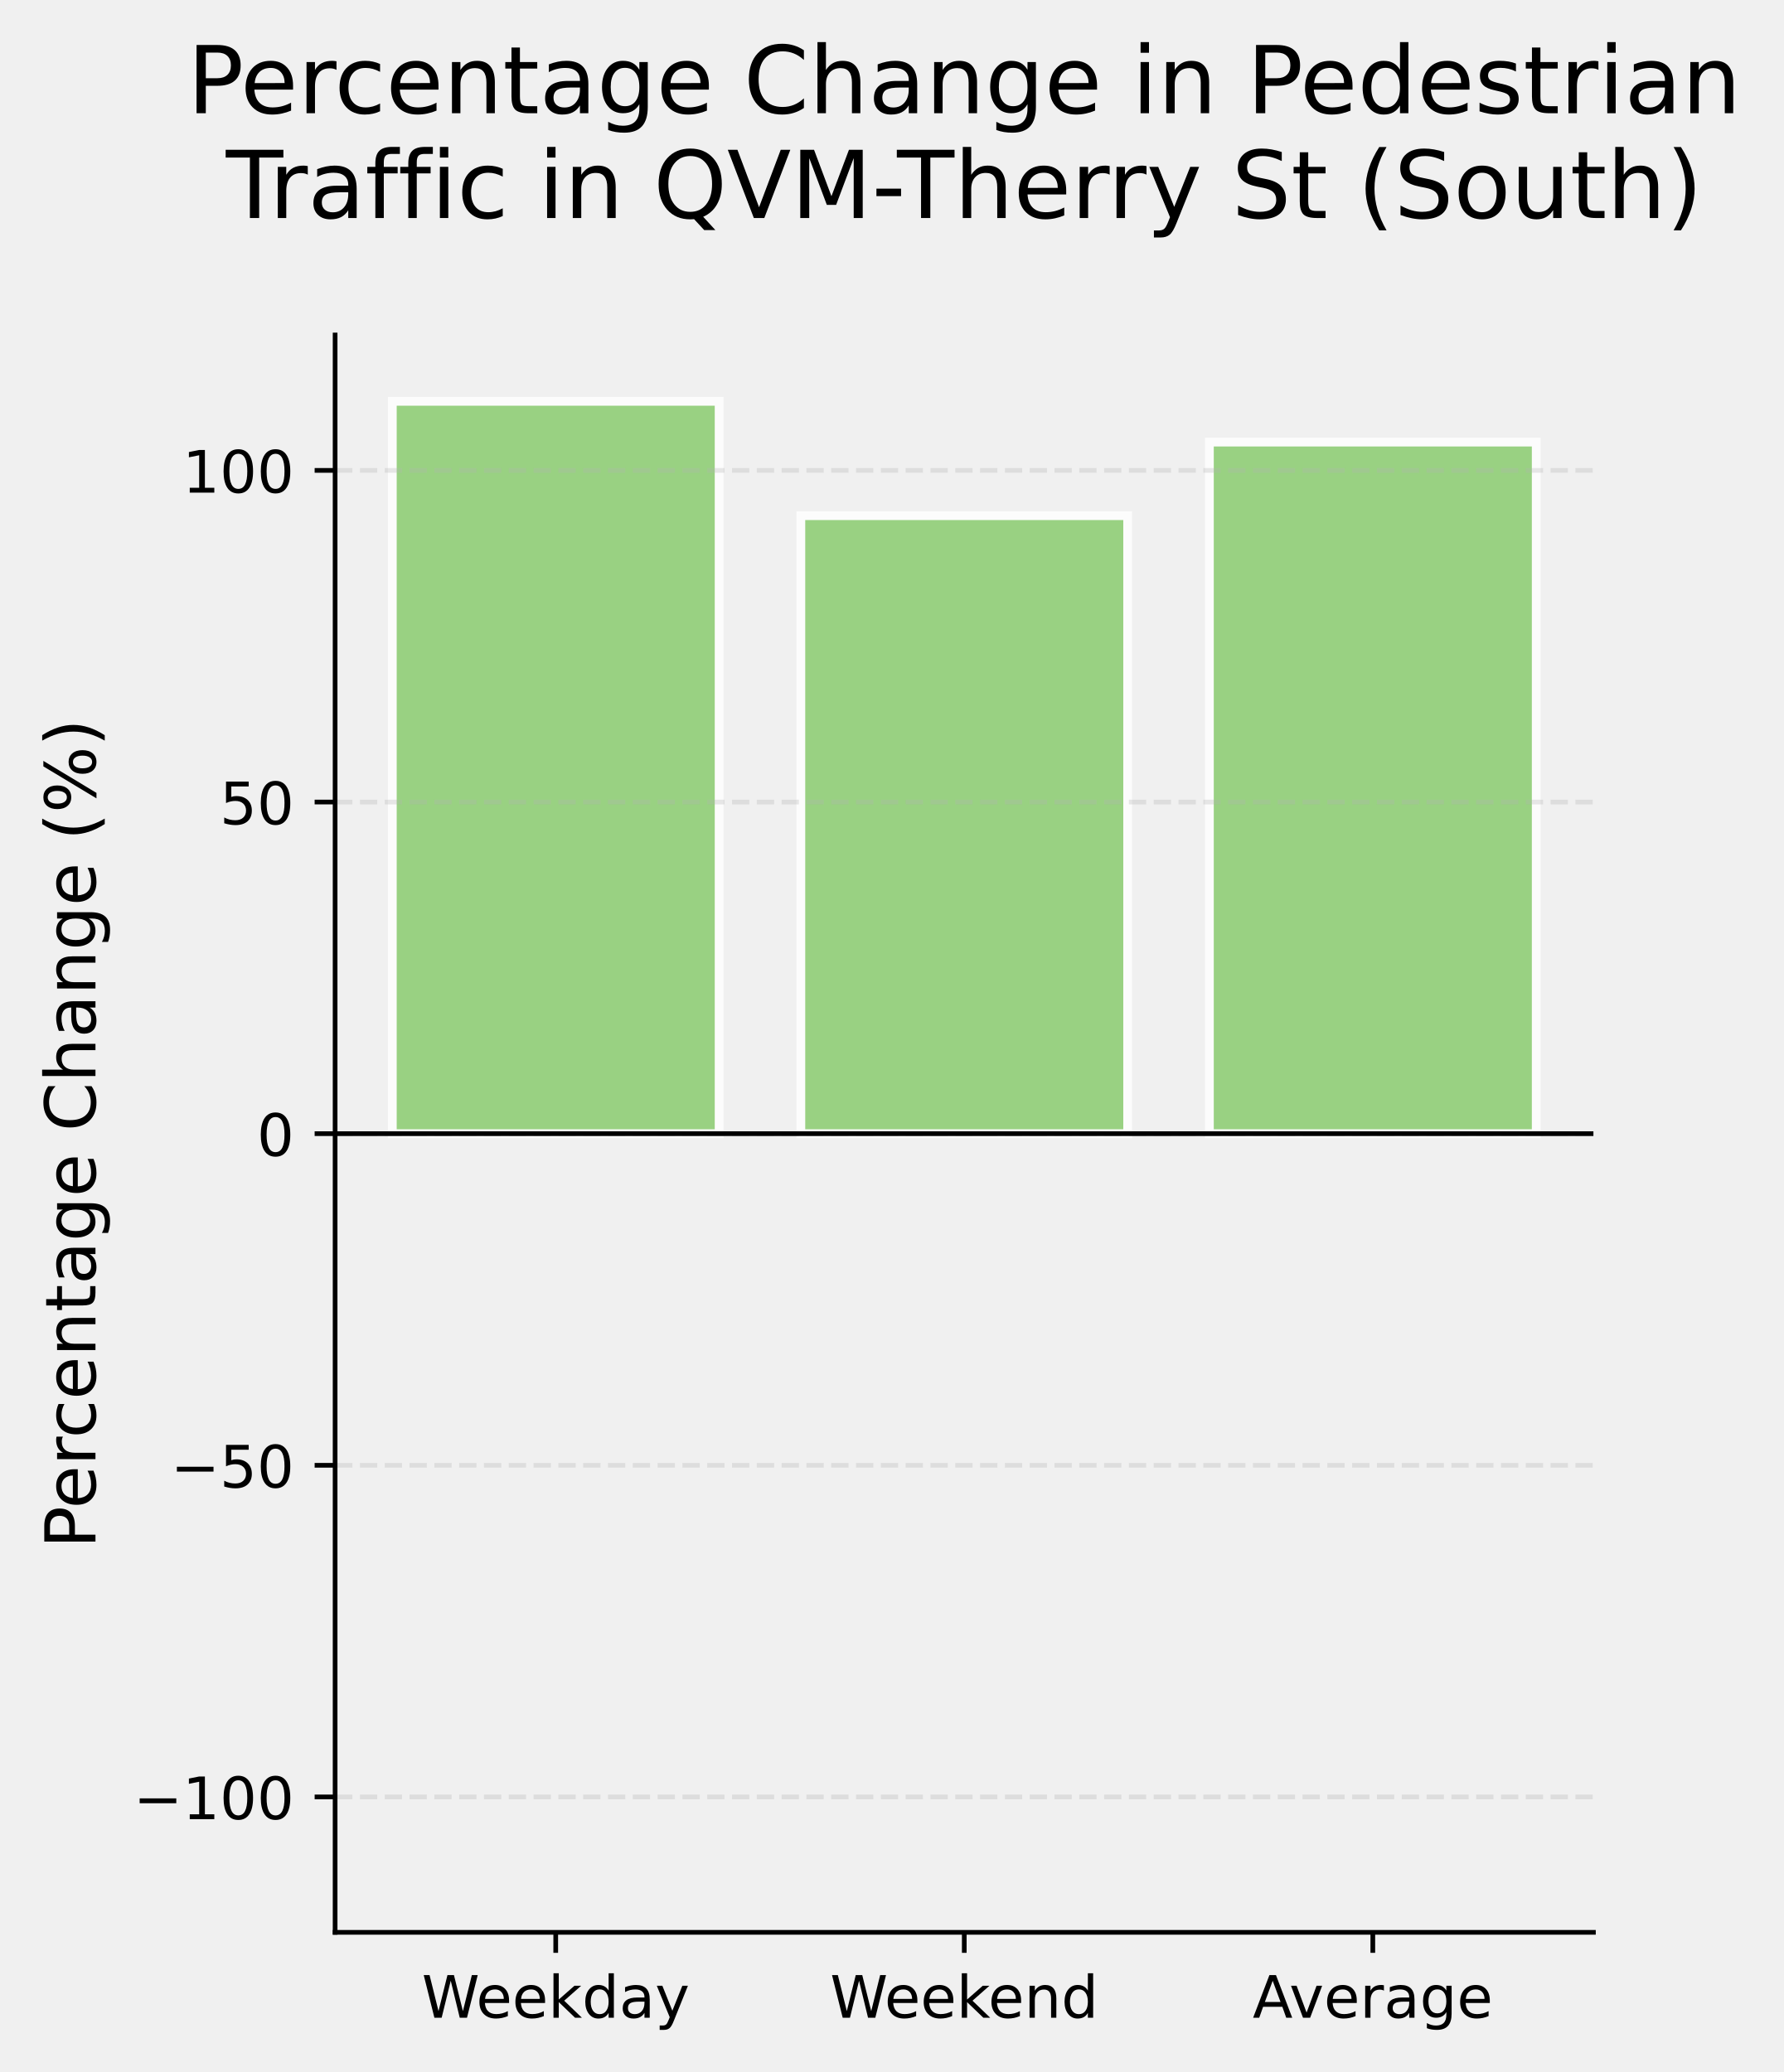
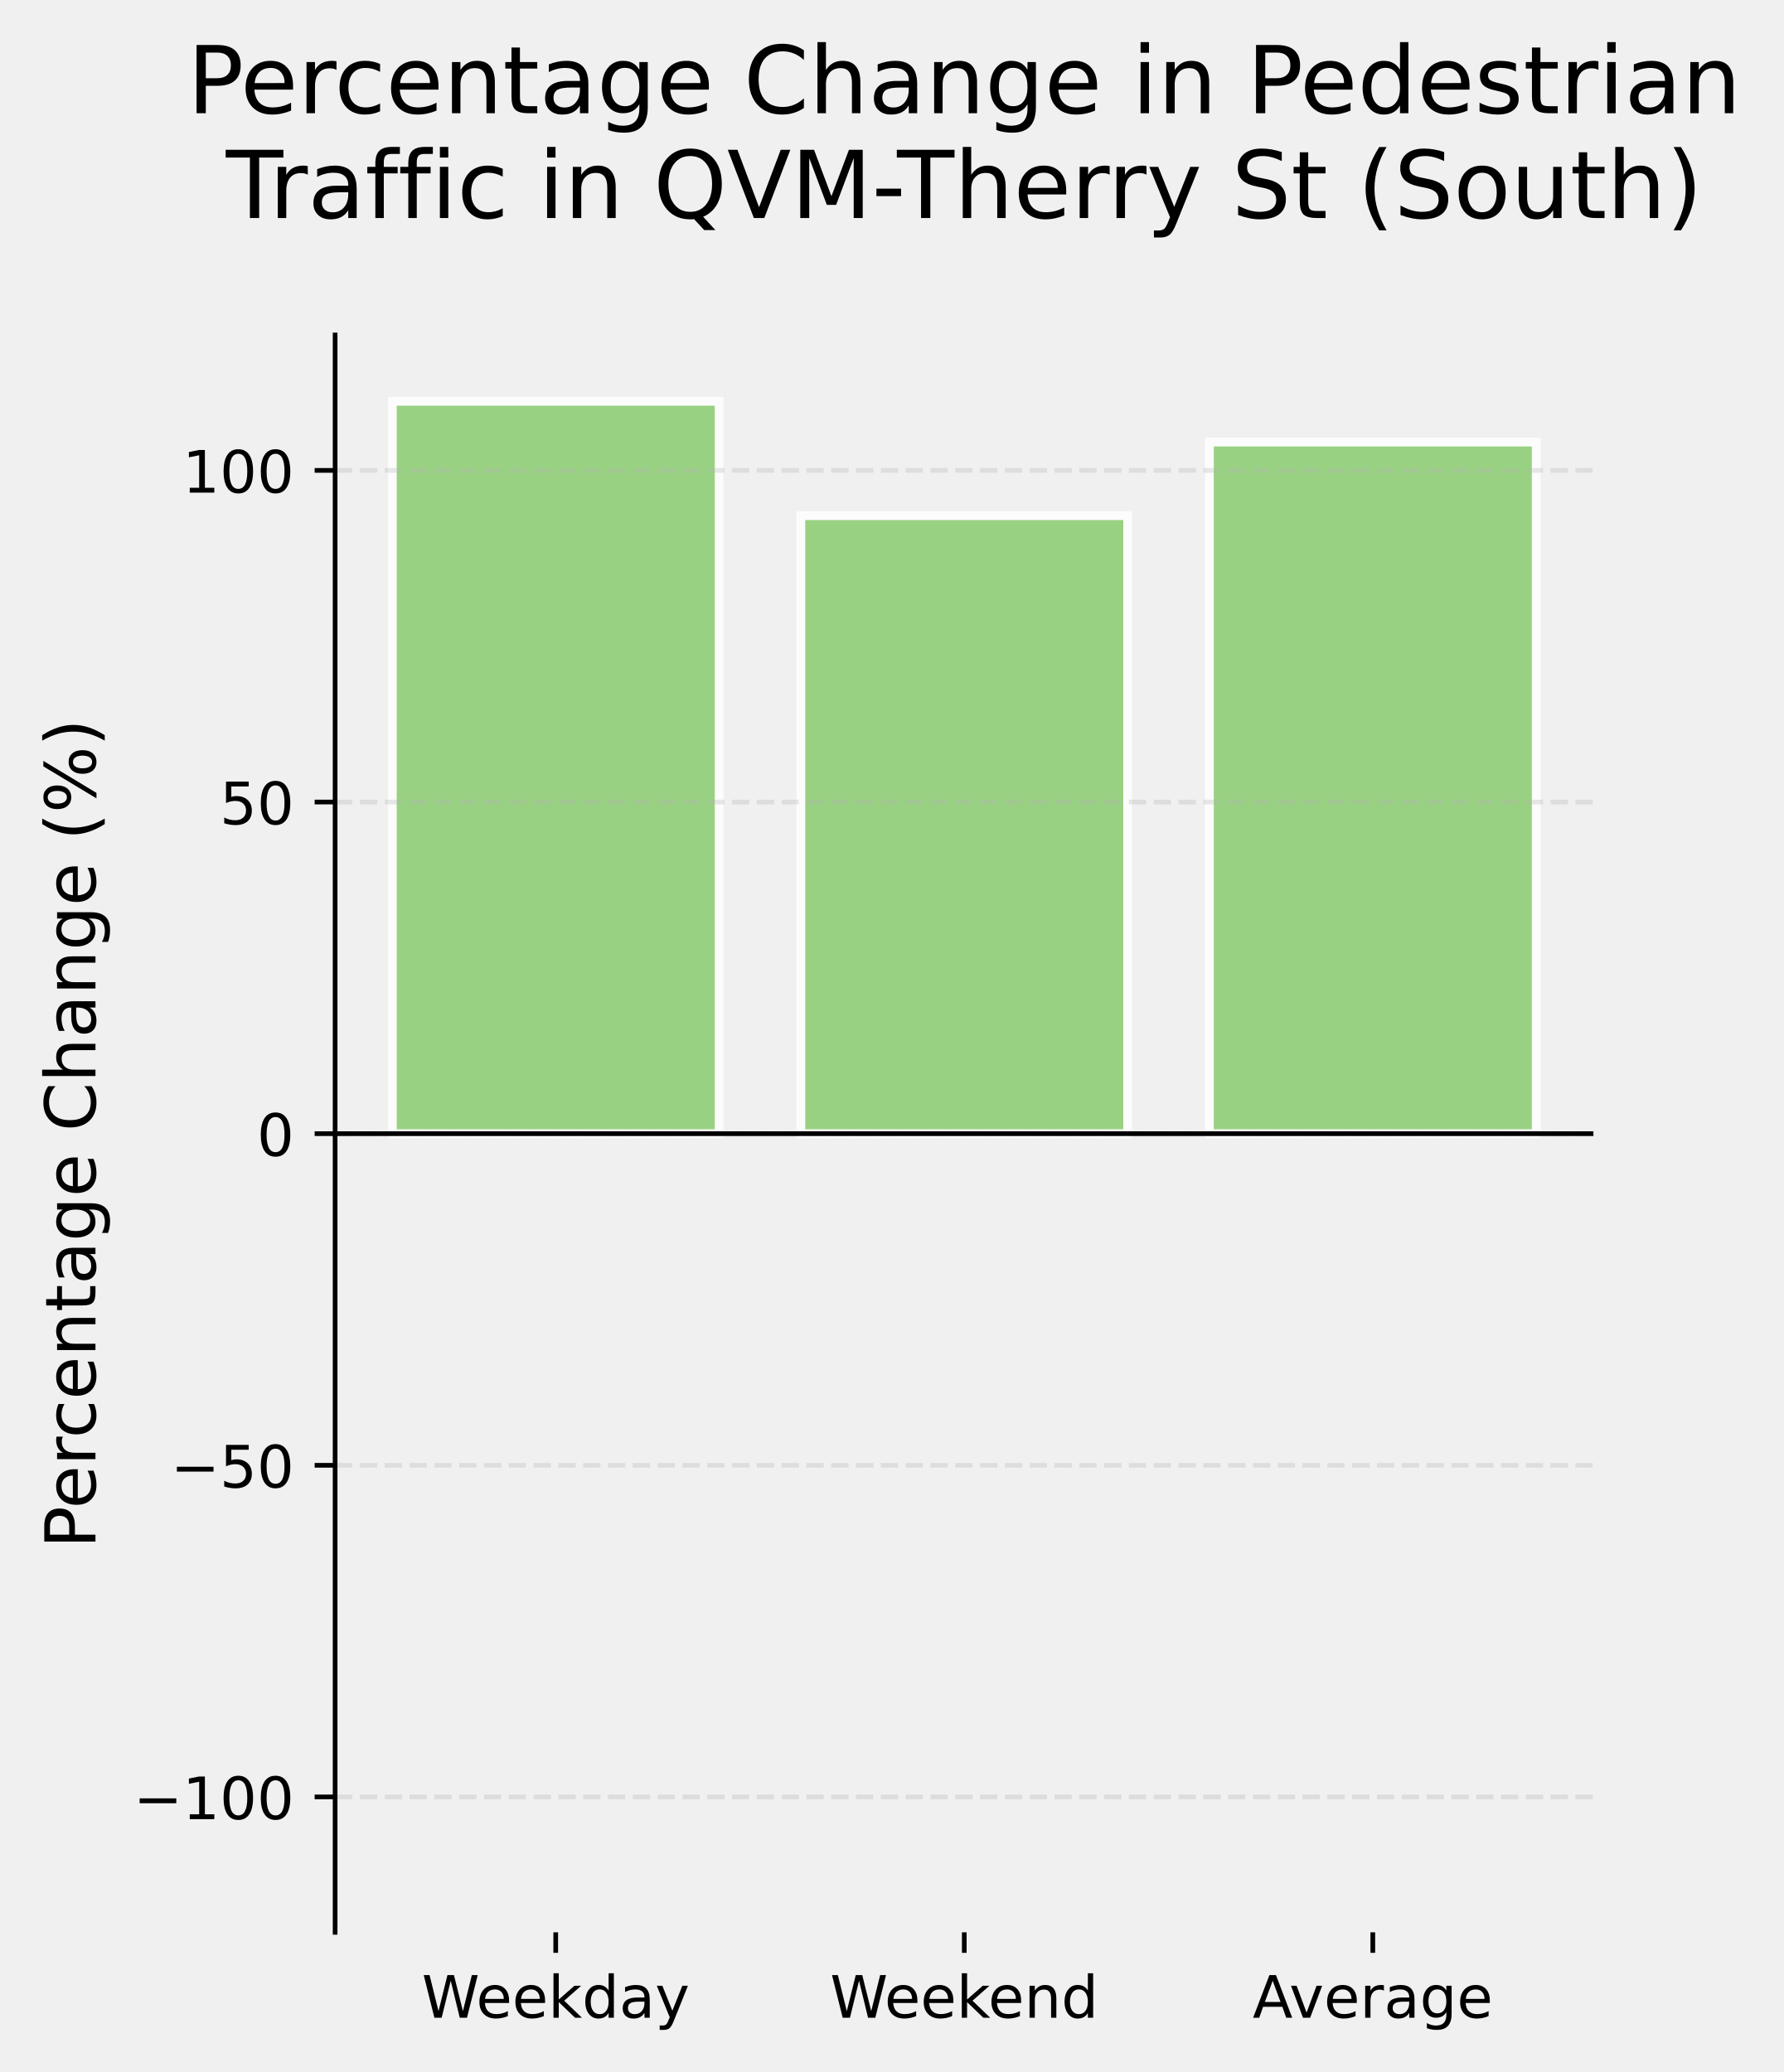
<svg xmlns="http://www.w3.org/2000/svg" xmlns:xlink="http://www.w3.org/1999/xlink" width="304.812pt" height="354.248pt" viewBox="0 0 304.812 354.248" version="1.1">
  <defs>
    <style type="text/css">*{stroke-linejoin: round; stroke-linecap: butt}</style>
  </defs>
  <g id="figure_1">
    <g id="patch_1">
      <path d="M 0 354.248  L 304.812 354.248  L 304.812 0  L 0 0  L 0 354.248  z " style="fill: none" />
    </g>
    <g id="axes_1">
      <g id="patch_2">
        <path d="M 57.281 330.37  L 272.361 330.37  L 272.361 57.274  L 57.281 57.274  L 57.281 330.37  z " style="fill: none" />
      </g>
      <g id="patch_3">
-         <path d="M 67.057 193.822  L 122.922 193.822  L 122.922 68.614  L 67.057 68.614  z " clip-path="url(#p3a6c699ab0)" style="fill: #83c966; opacity: 0.8; stroke: #ffffff; stroke-width: 1.5; stroke-linejoin: miter" />
+         <path d="M 67.057 193.822  L 122.922 193.822  L 122.922 68.614  L 67.057 68.614  z " clip-path="url(#paf3db52d38)" style="fill: #83c966; opacity: 0.8; stroke: #ffffff; stroke-width: 1.5; stroke-linejoin: miter" />
      </g>
      <g id="patch_4">
-         <path d="M 136.888 193.822  L 192.753 193.822  L 192.753 88.164  L 136.888 88.164  z " clip-path="url(#p3a6c699ab0)" style="fill: #83c966; opacity: 0.8; stroke: #ffffff; stroke-width: 1.5; stroke-linejoin: miter" />
+         <path d="M 136.888 193.822  L 192.753 193.822  L 192.753 88.164  L 136.888 88.164  z " clip-path="url(#paf3db52d38)" style="fill: #83c966; opacity: 0.8; stroke: #ffffff; stroke-width: 1.5; stroke-linejoin: miter" />
      </g>
      <g id="patch_5">
-         <path d="M 206.72 193.822  L 262.585 193.822  L 262.585 75.583  L 206.72 75.583  z " clip-path="url(#p3a6c699ab0)" style="fill: #83c966; opacity: 0.8; stroke: #ffffff; stroke-width: 1.5; stroke-linejoin: miter" />
+         <path d="M 206.72 193.822  L 262.585 193.822  L 262.585 75.583  L 206.72 75.583  z " clip-path="url(#paf3db52d38)" style="fill: #83c966; opacity: 0.8; stroke: #ffffff; stroke-width: 1.5; stroke-linejoin: miter" />
      </g>
      <g id="matplotlib.axis_1">
        <g id="xtick_1">
          <g id="line2d_1">
            <defs>
-               <path id="meb1bc1e260" d="M 0 0  L 0 3.5  " style="stroke: #000000; stroke-width: 0.8" />
+               <path id="m184a18cb17" d="M 0 0  L 0 3.5  " style="stroke: #000000; stroke-width: 0.8" />
            </defs>
            <g>
-               <use xlink:href="#meb1bc1e260" x="94.99" y="330.37" style="stroke: #000000; stroke-width: 0.8" />
+               <use xlink:href="#m184a18cb17" x="94.99" y="330.37" style="stroke: #000000; stroke-width: 0.8" />
            </g>
          </g>
          <g id="text_1">
            <g transform="translate(72.09368 344.9684) scale(0.1 -0.1)">
              <defs>
                <path id="DejaVuSans-57" d="M 213 4666  L 850 4666  L 1831 722  L 2809 4666  L 3519 4666  L 4500 722  L 5478 4666  L 6119 4666  L 4947 0  L 4153 0  L 3169 4050  L 2175 0  L 1381 0  L 213 4666  z " transform="scale(0.015625)" />
                <path id="DejaVuSans-65" d="M 3597 1894  L 3597 1613  L 953 1613  Q 991 1019 1311 708  Q 1631 397 2203 397  Q 2534 397 2845 478  Q 3156 559 3463 722  L 3463 178  Q 3153 47 2828 -22  Q 2503 -91 2169 -91  Q 1331 -91 842 396  Q 353 884 353 1716  Q 353 2575 817 3079  Q 1281 3584 2069 3584  Q 2775 3584 3186 3129  Q 3597 2675 3597 1894  z M 3022 2063  Q 3016 2534 2758 2815  Q 2500 3097 2075 3097  Q 1594 3097 1305 2825  Q 1016 2553 972 2059  L 3022 2063  z " transform="scale(0.015625)" />
                <path id="DejaVuSans-6b" d="M 581 4863  L 1159 4863  L 1159 1991  L 2875 3500  L 3609 3500  L 1753 1863  L 3688 0  L 2938 0  L 1159 1709  L 1159 0  L 581 0  L 581 4863  z " transform="scale(0.015625)" />
                <path id="DejaVuSans-64" d="M 2906 2969  L 2906 4863  L 3481 4863  L 3481 0  L 2906 0  L 2906 525  Q 2725 213 2448 61  Q 2172 -91 1784 -91  Q 1150 -91 751 415  Q 353 922 353 1747  Q 353 2572 751 3078  Q 1150 3584 1784 3584  Q 2172 3584 2448 3432  Q 2725 3281 2906 2969  z M 947 1747  Q 947 1113 1208 752  Q 1469 391 1925 391  Q 2381 391 2643 752  Q 2906 1113 2906 1747  Q 2906 2381 2643 2742  Q 2381 3103 1925 3103  Q 1469 3103 1208 2742  Q 947 2381 947 1747  z " transform="scale(0.015625)" />
                <path id="DejaVuSans-61" d="M 2194 1759  Q 1497 1759 1228 1600  Q 959 1441 959 1056  Q 959 750 1161 570  Q 1363 391 1709 391  Q 2188 391 2477 730  Q 2766 1069 2766 1631  L 2766 1759  L 2194 1759  z M 3341 1997  L 3341 0  L 2766 0  L 2766 531  Q 2569 213 2275 61  Q 1981 -91 1556 -91  Q 1019 -91 701 211  Q 384 513 384 1019  Q 384 1609 779 1909  Q 1175 2209 1959 2209  L 2766 2209  L 2766 2266  Q 2766 2663 2505 2880  Q 2244 3097 1772 3097  Q 1472 3097 1187 3025  Q 903 2953 641 2809  L 641 3341  Q 956 3463 1253 3523  Q 1550 3584 1831 3584  Q 2591 3584 2966 3190  Q 3341 2797 3341 1997  z " transform="scale(0.015625)" />
                <path id="DejaVuSans-79" d="M 2059 -325  Q 1816 -950 1584 -1140  Q 1353 -1331 966 -1331  L 506 -1331  L 506 -850  L 844 -850  Q 1081 -850 1212 -737  Q 1344 -625 1503 -206  L 1606 56  L 191 3500  L 800 3500  L 1894 763  L 2988 3500  L 3597 3500  L 2059 -325  z " transform="scale(0.015625)" />
              </defs>
              <use xlink:href="#DejaVuSans-57" />
              <use xlink:href="#DejaVuSans-65" transform="translate(93.00195 0)" />
              <use xlink:href="#DejaVuSans-65" transform="translate(154.5254 0)" />
              <use xlink:href="#DejaVuSans-6b" transform="translate(216.0488 0)" />
              <use xlink:href="#DejaVuSans-64" transform="translate(273.959 0)" />
              <use xlink:href="#DejaVuSans-61" transform="translate(337.4355 0)" />
              <use xlink:href="#DejaVuSans-79" transform="translate(398.7148 0)" />
            </g>
          </g>
        </g>
        <g id="xtick_2">
          <g id="line2d_2">
            <g>
-               <use xlink:href="#meb1bc1e260" x="164.821" y="330.37" style="stroke: #000000; stroke-width: 0.8" />
+               <use xlink:href="#m184a18cb17" x="164.821" y="330.37" style="stroke: #000000; stroke-width: 0.8" />
            </g>
          </g>
          <g id="text_2">
            <g transform="translate(141.8842 344.9684) scale(0.1 -0.1)">
              <defs>
                <path id="DejaVuSans-6e" d="M 3513 2113  L 3513 0  L 2938 0  L 2938 2094  Q 2938 2591 2744 2837  Q 2550 3084 2163 3084  Q 1697 3084 1428 2787  Q 1159 2491 1159 1978  L 1159 0  L 581 0  L 581 3500  L 1159 3500  L 1159 2956  Q 1366 3272 1645 3428  Q 1925 3584 2291 3584  Q 2894 3584 3203 3211  Q 3513 2838 3513 2113  z " transform="scale(0.015625)" />
              </defs>
              <use xlink:href="#DejaVuSans-57" />
              <use xlink:href="#DejaVuSans-65" transform="translate(93.00195 0)" />
              <use xlink:href="#DejaVuSans-65" transform="translate(154.5254 0)" />
              <use xlink:href="#DejaVuSans-6b" transform="translate(216.0488 0)" />
              <use xlink:href="#DejaVuSans-65" transform="translate(270.334 0)" />
              <use xlink:href="#DejaVuSans-6e" transform="translate(331.8574 0)" />
              <use xlink:href="#DejaVuSans-64" transform="translate(395.2363 0)" />
            </g>
          </g>
        </g>
        <g id="xtick_3">
          <g id="line2d_3">
            <g>
-               <use xlink:href="#meb1bc1e260" x="234.652" y="330.37" style="stroke: #000000; stroke-width: 0.8" />
+               <use xlink:href="#m184a18cb17" x="234.652" y="330.37" style="stroke: #000000; stroke-width: 0.8" />
            </g>
          </g>
          <g id="text_3">
            <g transform="translate(214.1193 344.9684) scale(0.1 -0.1)">
              <defs>
                <path id="DejaVuSans-41" d="M 2188 4044  L 1331 1722  L 3047 1722  L 2188 4044  z M 1831 4666  L 2547 4666  L 4325 0  L 3669 0  L 3244 1197  L 1141 1197  L 716 0  L 50 0  L 1831 4666  z " transform="scale(0.015625)" />
                <path id="DejaVuSans-76" d="M 191 3500  L 800 3500  L 1894 563  L 2988 3500  L 3597 3500  L 2284 0  L 1503 0  L 191 3500  z " transform="scale(0.015625)" />
                <path id="DejaVuSans-72" d="M 2631 2963  Q 2534 3019 2420 3045  Q 2306 3072 2169 3072  Q 1681 3072 1420 2755  Q 1159 2438 1159 1844  L 1159 0  L 581 0  L 581 3500  L 1159 3500  L 1159 2956  Q 1341 3275 1631 3429  Q 1922 3584 2338 3584  Q 2397 3584 2469 3576  Q 2541 3569 2628 3553  L 2631 2963  z " transform="scale(0.015625)" />
                <path id="DejaVuSans-67" d="M 2906 1791  Q 2906 2416 2648 2759  Q 2391 3103 1925 3103  Q 1463 3103 1205 2759  Q 947 2416 947 1791  Q 947 1169 1205 825  Q 1463 481 1925 481  Q 2391 481 2648 825  Q 2906 1169 2906 1791  z M 3481 434  Q 3481 -459 3084 -895  Q 2688 -1331 1869 -1331  Q 1566 -1331 1297 -1286  Q 1028 -1241 775 -1147  L 775 -588  Q 1028 -725 1275 -790  Q 1522 -856 1778 -856  Q 2344 -856 2625 -561  Q 2906 -266 2906 331  L 2906 616  Q 2728 306 2450 153  Q 2172 0 1784 0  Q 1141 0 747 490  Q 353 981 353 1791  Q 353 2603 747 3093  Q 1141 3584 1784 3584  Q 2172 3584 2450 3431  Q 2728 3278 2906 2969  L 2906 3500  L 3481 3500  L 3481 434  z " transform="scale(0.015625)" />
              </defs>
              <use xlink:href="#DejaVuSans-41" />
              <use xlink:href="#DejaVuSans-76" transform="translate(62.5332 0)" />
              <use xlink:href="#DejaVuSans-65" transform="translate(121.7129 0)" />
              <use xlink:href="#DejaVuSans-72" transform="translate(183.2363 0)" />
              <use xlink:href="#DejaVuSans-61" transform="translate(224.3496 0)" />
              <use xlink:href="#DejaVuSans-67" transform="translate(285.6289 0)" />
              <use xlink:href="#DejaVuSans-65" transform="translate(349.1055 0)" />
            </g>
          </g>
        </g>
      </g>
      <g id="matplotlib.axis_2">
        <g id="ytick_1">
          <g id="line2d_4">
-             <path d="M 57.281 307.218  L 272.361 307.218  " clip-path="url(#p3a6c699ab0)" style="fill: none; stroke-dasharray: 2.96,1.28; stroke-dashoffset: 0; stroke: #b0b0b0; stroke-opacity: 0.3; stroke-width: 0.8" />
+             <path d="M 57.281 307.218  L 272.361 307.218  " clip-path="url(#paf3db52d38)" style="fill: none; stroke-dasharray: 2.96,1.28; stroke-dashoffset: 0; stroke: #b0b0b0; stroke-opacity: 0.3; stroke-width: 0.8" />
          </g>
          <g id="line2d_5">
            <defs>
-               <path id="m609ee824d0" d="M 0 0  L -3.5 0  " style="stroke: #000000; stroke-width: 0.8" />
+               <path id="me6f562d872" d="M 0 0  L -3.5 0  " style="stroke: #000000; stroke-width: 0.8" />
            </defs>
            <g>
-               <use xlink:href="#m609ee824d0" x="57.281" y="307.218" style="stroke: #000000; stroke-width: 0.8" />
+               <use xlink:href="#me6f562d872" x="57.281" y="307.218" style="stroke: #000000; stroke-width: 0.8" />
            </g>
          </g>
          <g id="text_4">
            <g transform="translate(22.81375 311.0167) scale(0.1 -0.1)">
              <defs>
                <path id="DejaVuSans-2212" d="M 678 2272  L 4684 2272  L 4684 1741  L 678 1741  L 678 2272  z " transform="scale(0.015625)" />
                <path id="DejaVuSans-31" d="M 794 531  L 1825 531  L 1825 4091  L 703 3866  L 703 4441  L 1819 4666  L 2450 4666  L 2450 531  L 3481 531  L 3481 0  L 794 0  L 794 531  z " transform="scale(0.015625)" />
                <path id="DejaVuSans-30" d="M 2034 4250  Q 1547 4250 1301 3770  Q 1056 3291 1056 2328  Q 1056 1369 1301 889  Q 1547 409 2034 409  Q 2525 409 2770 889  Q 3016 1369 3016 2328  Q 3016 3291 2770 3770  Q 2525 4250 2034 4250  z M 2034 4750  Q 2819 4750 3233 4129  Q 3647 3509 3647 2328  Q 3647 1150 3233 529  Q 2819 -91 2034 -91  Q 1250 -91 836 529  Q 422 1150 422 2328  Q 422 3509 836 4129  Q 1250 4750 2034 4750  z " transform="scale(0.015625)" />
              </defs>
              <use xlink:href="#DejaVuSans-2212" />
              <use xlink:href="#DejaVuSans-31" transform="translate(83.78906 0)" />
              <use xlink:href="#DejaVuSans-30" transform="translate(147.4121 0)" />
              <use xlink:href="#DejaVuSans-30" transform="translate(211.0352 0)" />
            </g>
          </g>
        </g>
        <g id="ytick_2">
          <g id="line2d_6">
-             <path d="M 57.281 250.52  L 272.361 250.52  " clip-path="url(#p3a6c699ab0)" style="fill: none; stroke-dasharray: 2.96,1.28; stroke-dashoffset: 0; stroke: #b0b0b0; stroke-opacity: 0.3; stroke-width: 0.8" />
+             <path d="M 57.281 250.52  L 272.361 250.52  " clip-path="url(#paf3db52d38)" style="fill: none; stroke-dasharray: 2.96,1.28; stroke-dashoffset: 0; stroke: #b0b0b0; stroke-opacity: 0.3; stroke-width: 0.8" />
          </g>
          <g id="line2d_7">
            <g>
-               <use xlink:href="#m609ee824d0" x="57.281" y="250.52" style="stroke: #000000; stroke-width: 0.8" />
+               <use xlink:href="#me6f562d872" x="57.281" y="250.52" style="stroke: #000000; stroke-width: 0.8" />
            </g>
          </g>
          <g id="text_5">
            <g transform="translate(29.17625 254.319) scale(0.1 -0.1)">
              <defs>
                <path id="DejaVuSans-35" d="M 691 4666  L 3169 4666  L 3169 4134  L 1269 4134  L 1269 2991  Q 1406 3038 1543 3061  Q 1681 3084 1819 3084  Q 2600 3084 3056 2656  Q 3513 2228 3513 1497  Q 3513 744 3044 326  Q 2575 -91 1722 -91  Q 1428 -91 1123 -41  Q 819 9 494 109  L 494 744  Q 775 591 1075 516  Q 1375 441 1709 441  Q 2250 441 2565 725  Q 2881 1009 2881 1497  Q 2881 1984 2565 2268  Q 2250 2553 1709 2553  Q 1456 2553 1204 2497  Q 953 2441 691 2322  L 691 4666  z " transform="scale(0.015625)" />
              </defs>
              <use xlink:href="#DejaVuSans-2212" />
              <use xlink:href="#DejaVuSans-35" transform="translate(83.78906 0)" />
              <use xlink:href="#DejaVuSans-30" transform="translate(147.4121 0)" />
            </g>
          </g>
        </g>
        <g id="ytick_3">
          <g id="line2d_8">
-             <path d="M 57.281 193.822  L 272.361 193.822  " clip-path="url(#p3a6c699ab0)" style="fill: none; stroke-dasharray: 2.96,1.28; stroke-dashoffset: 0; stroke: #b0b0b0; stroke-opacity: 0.3; stroke-width: 0.8" />
+             <path d="M 57.281 193.822  L 272.361 193.822  " clip-path="url(#paf3db52d38)" style="fill: none; stroke-dasharray: 2.96,1.28; stroke-dashoffset: 0; stroke: #b0b0b0; stroke-opacity: 0.3; stroke-width: 0.8" />
          </g>
          <g id="line2d_9">
            <g>
-               <use xlink:href="#m609ee824d0" x="57.281" y="193.822" style="stroke: #000000; stroke-width: 0.8" />
+               <use xlink:href="#me6f562d872" x="57.281" y="193.822" style="stroke: #000000; stroke-width: 0.8" />
            </g>
          </g>
          <g id="text_6">
            <g transform="translate(43.91844 197.6212) scale(0.1 -0.1)">
              <use xlink:href="#DejaVuSans-30" />
            </g>
          </g>
        </g>
        <g id="ytick_4">
          <g id="line2d_10">
-             <path d="M 57.281 137.124  L 272.361 137.124  " clip-path="url(#p3a6c699ab0)" style="fill: none; stroke-dasharray: 2.96,1.28; stroke-dashoffset: 0; stroke: #b0b0b0; stroke-opacity: 0.3; stroke-width: 0.8" />
+             <path d="M 57.281 137.124  L 272.361 137.124  " clip-path="url(#paf3db52d38)" style="fill: none; stroke-dasharray: 2.96,1.28; stroke-dashoffset: 0; stroke: #b0b0b0; stroke-opacity: 0.3; stroke-width: 0.8" />
          </g>
          <g id="line2d_11">
            <g>
-               <use xlink:href="#m609ee824d0" x="57.281" y="137.124" style="stroke: #000000; stroke-width: 0.8" />
+               <use xlink:href="#me6f562d872" x="57.281" y="137.124" style="stroke: #000000; stroke-width: 0.8" />
            </g>
          </g>
          <g id="text_7">
            <g transform="translate(37.55594 140.9235) scale(0.1 -0.1)">
              <use xlink:href="#DejaVuSans-35" />
              <use xlink:href="#DejaVuSans-30" transform="translate(63.62305 0)" />
            </g>
          </g>
        </g>
        <g id="ytick_5">
          <g id="line2d_12">
-             <path d="M 57.281 80.426  L 272.361 80.426  " clip-path="url(#p3a6c699ab0)" style="fill: none; stroke-dasharray: 2.96,1.28; stroke-dashoffset: 0; stroke: #b0b0b0; stroke-opacity: 0.3; stroke-width: 0.8" />
+             <path d="M 57.281 80.426  L 272.361 80.426  " clip-path="url(#paf3db52d38)" style="fill: none; stroke-dasharray: 2.96,1.28; stroke-dashoffset: 0; stroke: #b0b0b0; stroke-opacity: 0.3; stroke-width: 0.8" />
          </g>
          <g id="line2d_13">
            <g>
-               <use xlink:href="#m609ee824d0" x="57.281" y="80.426" style="stroke: #000000; stroke-width: 0.8" />
+               <use xlink:href="#me6f562d872" x="57.281" y="80.426" style="stroke: #000000; stroke-width: 0.8" />
            </g>
          </g>
          <g id="text_8">
            <g transform="translate(31.19344 84.22571) scale(0.1 -0.1)">
              <use xlink:href="#DejaVuSans-31" />
              <use xlink:href="#DejaVuSans-30" transform="translate(63.62305 0)" />
              <use xlink:href="#DejaVuSans-30" transform="translate(127.2461 0)" />
            </g>
          </g>
        </g>
        <g id="text_9">
          <g transform="translate(16.31812 264.7382) rotate(-90) scale(0.12 -0.12)">
            <defs>
              <path id="DejaVuSans-50" d="M 1259 4147  L 1259 2394  L 2053 2394  Q 2494 2394 2734 2622  Q 2975 2850 2975 3272  Q 2975 3691 2734 3919  Q 2494 4147 2053 4147  L 1259 4147  z M 628 4666  L 2053 4666  Q 2838 4666 3239 4311  Q 3641 3956 3641 3272  Q 3641 2581 3239 2228  Q 2838 1875 2053 1875  L 1259 1875  L 1259 0  L 628 0  L 628 4666  z " transform="scale(0.015625)" />
              <path id="DejaVuSans-63" d="M 3122 3366  L 3122 2828  Q 2878 2963 2633 3030  Q 2388 3097 2138 3097  Q 1578 3097 1268 2742  Q 959 2388 959 1747  Q 959 1106 1268 751  Q 1578 397 2138 397  Q 2388 397 2633 464  Q 2878 531 3122 666  L 3122 134  Q 2881 22 2623 -34  Q 2366 -91 2075 -91  Q 1284 -91 818 406  Q 353 903 353 1747  Q 353 2603 823 3093  Q 1294 3584 2113 3584  Q 2378 3584 2631 3529  Q 2884 3475 3122 3366  z " transform="scale(0.015625)" />
              <path id="DejaVuSans-74" d="M 1172 4494  L 1172 3500  L 2356 3500  L 2356 3053  L 1172 3053  L 1172 1153  Q 1172 725 1289 603  Q 1406 481 1766 481  L 2356 481  L 2356 0  L 1766 0  Q 1100 0 847 248  Q 594 497 594 1153  L 594 3053  L 172 3053  L 172 3500  L 594 3500  L 594 4494  L 1172 4494  z " transform="scale(0.015625)" />
              <path id="DejaVuSans-20" transform="scale(0.015625)" />
              <path id="DejaVuSans-43" d="M 4122 4306  L 4122 3641  Q 3803 3938 3442 4084  Q 3081 4231 2675 4231  Q 1875 4231 1450 3742  Q 1025 3253 1025 2328  Q 1025 1406 1450 917  Q 1875 428 2675 428  Q 3081 428 3442 575  Q 3803 722 4122 1019  L 4122 359  Q 3791 134 3420 21  Q 3050 -91 2638 -91  Q 1578 -91 968 557  Q 359 1206 359 2328  Q 359 3453 968 4101  Q 1578 4750 2638 4750  Q 3056 4750 3426 4639  Q 3797 4528 4122 4306  z " transform="scale(0.015625)" />
              <path id="DejaVuSans-68" d="M 3513 2113  L 3513 0  L 2938 0  L 2938 2094  Q 2938 2591 2744 2837  Q 2550 3084 2163 3084  Q 1697 3084 1428 2787  Q 1159 2491 1159 1978  L 1159 0  L 581 0  L 581 4863  L 1159 4863  L 1159 2956  Q 1366 3272 1645 3428  Q 1925 3584 2291 3584  Q 2894 3584 3203 3211  Q 3513 2838 3513 2113  z " transform="scale(0.015625)" />
              <path id="DejaVuSans-28" d="M 1984 4856  Q 1566 4138 1362 3434  Q 1159 2731 1159 2009  Q 1159 1288 1364 580  Q 1569 -128 1984 -844  L 1484 -844  Q 1016 -109 783 600  Q 550 1309 550 2009  Q 550 2706 781 3412  Q 1013 4119 1484 4856  L 1984 4856  z " transform="scale(0.015625)" />
              <path id="DejaVuSans-25" d="M 4653 2053  Q 4381 2053 4226 1822  Q 4072 1591 4072 1178  Q 4072 772 4226 539  Q 4381 306 4653 306  Q 4919 306 5073 539  Q 5228 772 5228 1178  Q 5228 1588 5073 1820  Q 4919 2053 4653 2053  z M 4653 2450  Q 5147 2450 5437 2106  Q 5728 1763 5728 1178  Q 5728 594 5436 251  Q 5144 -91 4653 -91  Q 4153 -91 3862 251  Q 3572 594 3572 1178  Q 3572 1766 3864 2108  Q 4156 2450 4653 2450  z M 1428 4353  Q 1159 4353 1004 4120  Q 850 3888 850 3481  Q 850 3069 1003 2837  Q 1156 2606 1428 2606  Q 1700 2606 1854 2837  Q 2009 3069 2009 3481  Q 2009 3884 1853 4118  Q 1697 4353 1428 4353  z M 4250 4750  L 4750 4750  L 1831 -91  L 1331 -91  L 4250 4750  z M 1428 4750  Q 1922 4750 2215 4408  Q 2509 4066 2509 3481  Q 2509 2891 2217 2550  Q 1925 2209 1428 2209  Q 931 2209 642 2551  Q 353 2894 353 3481  Q 353 4063 643 4406  Q 934 4750 1428 4750  z " transform="scale(0.015625)" />
              <path id="DejaVuSans-29" d="M 513 4856  L 1013 4856  Q 1481 4119 1714 3412  Q 1947 2706 1947 2009  Q 1947 1309 1714 600  Q 1481 -109 1013 -844  L 513 -844  Q 928 -128 1133 580  Q 1338 1288 1338 2009  Q 1338 2731 1133 3434  Q 928 4138 513 4856  z " transform="scale(0.015625)" />
            </defs>
            <use xlink:href="#DejaVuSans-50" />
            <use xlink:href="#DejaVuSans-65" transform="translate(56.67773 0)" />
            <use xlink:href="#DejaVuSans-72" transform="translate(118.2012 0)" />
            <use xlink:href="#DejaVuSans-63" transform="translate(157.0645 0)" />
            <use xlink:href="#DejaVuSans-65" transform="translate(212.0449 0)" />
            <use xlink:href="#DejaVuSans-6e" transform="translate(273.5684 0)" />
            <use xlink:href="#DejaVuSans-74" transform="translate(336.9473 0)" />
            <use xlink:href="#DejaVuSans-61" transform="translate(376.1562 0)" />
            <use xlink:href="#DejaVuSans-67" transform="translate(437.4355 0)" />
            <use xlink:href="#DejaVuSans-65" transform="translate(500.9121 0)" />
            <use xlink:href="#DejaVuSans-20" transform="translate(562.4355 0)" />
            <use xlink:href="#DejaVuSans-43" transform="translate(594.2227 0)" />
            <use xlink:href="#DejaVuSans-68" transform="translate(664.0469 0)" />
            <use xlink:href="#DejaVuSans-61" transform="translate(727.4258 0)" />
            <use xlink:href="#DejaVuSans-6e" transform="translate(788.7051 0)" />
            <use xlink:href="#DejaVuSans-67" transform="translate(852.084 0)" />
            <use xlink:href="#DejaVuSans-65" transform="translate(915.5605 0)" />
            <use xlink:href="#DejaVuSans-20" transform="translate(977.084 0)" />
            <use xlink:href="#DejaVuSans-28" transform="translate(1008.871 0)" />
            <use xlink:href="#DejaVuSans-25" transform="translate(1047.885 0)" />
            <use xlink:href="#DejaVuSans-29" transform="translate(1142.904 0)" />
          </g>
        </g>
      </g>
      <g id="line2d_14">
-         <path d="M 57.281 193.822  L 272.361 193.822  " clip-path="url(#p3a6c699ab0)" style="fill: none; stroke: #000000; stroke-width: 0.8; stroke-linecap: square" />
+         <path d="M 57.281 193.822  L 272.361 193.822  " clip-path="url(#paf3db52d38)" style="fill: none; stroke: #000000; stroke-width: 0.8; stroke-linecap: square" />
      </g>
      <g id="patch_6">
        <path d="M 57.281 330.37  L 57.281 57.274  " style="fill: none; stroke: #000000; stroke-width: 0.8; stroke-linejoin: miter; stroke-linecap: square" />
-       </g>
-       <g id="patch_7">
-         <path d="M 57.281 330.37  L 272.361 330.37  " style="fill: none; stroke: #000000; stroke-width: 0.8; stroke-linejoin: miter; stroke-linecap: square" />
      </g>
      <g id="text_10">
        <g transform="translate(32.02969 19.3575) scale(0.16 -0.16)">
          <defs>
            <path id="DejaVuSans-69" d="M 603 3500  L 1178 3500  L 1178 0  L 603 0  L 603 3500  z M 603 4863  L 1178 4863  L 1178 4134  L 603 4134  L 603 4863  z " transform="scale(0.015625)" />
            <path id="DejaVuSans-73" d="M 2834 3397  L 2834 2853  Q 2591 2978 2328 3040  Q 2066 3103 1784 3103  Q 1356 3103 1142 2972  Q 928 2841 928 2578  Q 928 2378 1081 2264  Q 1234 2150 1697 2047  L 1894 2003  Q 2506 1872 2764 1633  Q 3022 1394 3022 966  Q 3022 478 2636 193  Q 2250 -91 1575 -91  Q 1294 -91 989 -36  Q 684 19 347 128  L 347 722  Q 666 556 975 473  Q 1284 391 1588 391  Q 1994 391 2212 530  Q 2431 669 2431 922  Q 2431 1156 2273 1281  Q 2116 1406 1581 1522  L 1381 1569  Q 847 1681 609 1914  Q 372 2147 372 2553  Q 372 3047 722 3315  Q 1072 3584 1716 3584  Q 2034 3584 2315 3537  Q 2597 3491 2834 3397  z " transform="scale(0.015625)" />
          </defs>
          <use xlink:href="#DejaVuSans-50" />
          <use xlink:href="#DejaVuSans-65" transform="translate(56.67773 0)" />
          <use xlink:href="#DejaVuSans-72" transform="translate(118.2012 0)" />
          <use xlink:href="#DejaVuSans-63" transform="translate(157.0645 0)" />
          <use xlink:href="#DejaVuSans-65" transform="translate(212.0449 0)" />
          <use xlink:href="#DejaVuSans-6e" transform="translate(273.5684 0)" />
          <use xlink:href="#DejaVuSans-74" transform="translate(336.9473 0)" />
          <use xlink:href="#DejaVuSans-61" transform="translate(376.1562 0)" />
          <use xlink:href="#DejaVuSans-67" transform="translate(437.4355 0)" />
          <use xlink:href="#DejaVuSans-65" transform="translate(500.9121 0)" />
          <use xlink:href="#DejaVuSans-20" transform="translate(562.4355 0)" />
          <use xlink:href="#DejaVuSans-43" transform="translate(594.2227 0)" />
          <use xlink:href="#DejaVuSans-68" transform="translate(664.0469 0)" />
          <use xlink:href="#DejaVuSans-61" transform="translate(727.4258 0)" />
          <use xlink:href="#DejaVuSans-6e" transform="translate(788.7051 0)" />
          <use xlink:href="#DejaVuSans-67" transform="translate(852.084 0)" />
          <use xlink:href="#DejaVuSans-65" transform="translate(915.5605 0)" />
          <use xlink:href="#DejaVuSans-20" transform="translate(977.084 0)" />
          <use xlink:href="#DejaVuSans-69" transform="translate(1008.871 0)" />
          <use xlink:href="#DejaVuSans-6e" transform="translate(1036.654 0)" />
          <use xlink:href="#DejaVuSans-20" transform="translate(1100.033 0)" />
          <use xlink:href="#DejaVuSans-50" transform="translate(1131.82 0)" />
          <use xlink:href="#DejaVuSans-65" transform="translate(1188.498 0)" />
          <use xlink:href="#DejaVuSans-64" transform="translate(1250.021 0)" />
          <use xlink:href="#DejaVuSans-65" transform="translate(1313.498 0)" />
          <use xlink:href="#DejaVuSans-73" transform="translate(1375.021 0)" />
          <use xlink:href="#DejaVuSans-74" transform="translate(1427.121 0)" />
          <use xlink:href="#DejaVuSans-72" transform="translate(1466.33 0)" />
          <use xlink:href="#DejaVuSans-69" transform="translate(1507.443 0)" />
          <use xlink:href="#DejaVuSans-61" transform="translate(1535.227 0)" />
          <use xlink:href="#DejaVuSans-6e" transform="translate(1596.506 0)" />
        </g>
        <g transform="translate(38.61969 37.274) scale(0.16 -0.16)">
          <defs>
            <path id="DejaVuSans-54" d="M -19 4666  L 3928 4666  L 3928 4134  L 2272 4134  L 2272 0  L 1638 0  L 1638 4134  L -19 4134  L -19 4666  z " transform="scale(0.015625)" />
            <path id="DejaVuSans-66" d="M 2375 4863  L 2375 4384  L 1825 4384  Q 1516 4384 1395 4259  Q 1275 4134 1275 3809  L 1275 3500  L 2222 3500  L 2222 3053  L 1275 3053  L 1275 0  L 697 0  L 697 3053  L 147 3053  L 147 3500  L 697 3500  L 697 3744  Q 697 4328 969 4595  Q 1241 4863 1831 4863  L 2375 4863  z " transform="scale(0.015625)" />
            <path id="DejaVuSans-51" d="M 2522 4238  Q 1834 4238 1429 3725  Q 1025 3213 1025 2328  Q 1025 1447 1429 934  Q 1834 422 2522 422  Q 3209 422 3611 934  Q 4013 1447 4013 2328  Q 4013 3213 3611 3725  Q 3209 4238 2522 4238  z M 3406 84  L 4238 -825  L 3475 -825  L 2784 -78  Q 2681 -84 2626 -87  Q 2572 -91 2522 -91  Q 1538 -91 948 567  Q 359 1225 359 2328  Q 359 3434 948 4092  Q 1538 4750 2522 4750  Q 3503 4750 4090 4092  Q 4678 3434 4678 2328  Q 4678 1516 4351 937  Q 4025 359 3406 84  z " transform="scale(0.015625)" />
            <path id="DejaVuSans-56" d="M 1831 0  L 50 4666  L 709 4666  L 2188 738  L 3669 4666  L 4325 4666  L 2547 0  L 1831 0  z " transform="scale(0.015625)" />
            <path id="DejaVuSans-4d" d="M 628 4666  L 1569 4666  L 2759 1491  L 3956 4666  L 4897 4666  L 4897 0  L 4281 0  L 4281 4097  L 3078 897  L 2444 897  L 1241 4097  L 1241 0  L 628 0  L 628 4666  z " transform="scale(0.015625)" />
            <path id="DejaVuSans-2d" d="M 313 2009  L 1997 2009  L 1997 1497  L 313 1497  L 313 2009  z " transform="scale(0.015625)" />
            <path id="DejaVuSans-53" d="M 3425 4513  L 3425 3897  Q 3066 4069 2747 4153  Q 2428 4238 2131 4238  Q 1616 4238 1336 4038  Q 1056 3838 1056 3469  Q 1056 3159 1242 3001  Q 1428 2844 1947 2747  L 2328 2669  Q 3034 2534 3370 2195  Q 3706 1856 3706 1288  Q 3706 609 3251 259  Q 2797 -91 1919 -91  Q 1588 -91 1214 -16  Q 841 59 441 206  L 441 856  Q 825 641 1194 531  Q 1563 422 1919 422  Q 2459 422 2753 634  Q 3047 847 3047 1241  Q 3047 1584 2836 1778  Q 2625 1972 2144 2069  L 1759 2144  Q 1053 2284 737 2584  Q 422 2884 422 3419  Q 422 4038 858 4394  Q 1294 4750 2059 4750  Q 2388 4750 2728 4690  Q 3069 4631 3425 4513  z " transform="scale(0.015625)" />
            <path id="DejaVuSans-6f" d="M 1959 3097  Q 1497 3097 1228 2736  Q 959 2375 959 1747  Q 959 1119 1226 758  Q 1494 397 1959 397  Q 2419 397 2687 759  Q 2956 1122 2956 1747  Q 2956 2369 2687 2733  Q 2419 3097 1959 3097  z M 1959 3584  Q 2709 3584 3137 3096  Q 3566 2609 3566 1747  Q 3566 888 3137 398  Q 2709 -91 1959 -91  Q 1206 -91 779 398  Q 353 888 353 1747  Q 353 2609 779 3096  Q 1206 3584 1959 3584  z " transform="scale(0.015625)" />
            <path id="DejaVuSans-75" d="M 544 1381  L 544 3500  L 1119 3500  L 1119 1403  Q 1119 906 1312 657  Q 1506 409 1894 409  Q 2359 409 2629 706  Q 2900 1003 2900 1516  L 2900 3500  L 3475 3500  L 3475 0  L 2900 0  L 2900 538  Q 2691 219 2414 64  Q 2138 -91 1772 -91  Q 1169 -91 856 284  Q 544 659 544 1381  z M 1991 3584  L 1991 3584  z " transform="scale(0.015625)" />
          </defs>
          <use xlink:href="#DejaVuSans-54" />
          <use xlink:href="#DejaVuSans-72" transform="translate(46.33398 0)" />
          <use xlink:href="#DejaVuSans-61" transform="translate(87.44727 0)" />
          <use xlink:href="#DejaVuSans-66" transform="translate(148.7266 0)" />
          <use xlink:href="#DejaVuSans-66" transform="translate(183.9316 0)" />
          <use xlink:href="#DejaVuSans-69" transform="translate(219.1367 0)" />
          <use xlink:href="#DejaVuSans-63" transform="translate(246.9199 0)" />
          <use xlink:href="#DejaVuSans-20" transform="translate(301.9004 0)" />
          <use xlink:href="#DejaVuSans-69" transform="translate(333.6875 0)" />
          <use xlink:href="#DejaVuSans-6e" transform="translate(361.4707 0)" />
          <use xlink:href="#DejaVuSans-20" transform="translate(424.8496 0)" />
          <use xlink:href="#DejaVuSans-51" transform="translate(456.6367 0)" />
          <use xlink:href="#DejaVuSans-56" transform="translate(535.3477 0)" />
          <use xlink:href="#DejaVuSans-4d" transform="translate(603.7559 0)" />
          <use xlink:href="#DejaVuSans-2d" transform="translate(690.0352 0)" />
          <use xlink:href="#DejaVuSans-54" transform="translate(716.9941 0)" />
          <use xlink:href="#DejaVuSans-68" transform="translate(778.0781 0)" />
          <use xlink:href="#DejaVuSans-65" transform="translate(841.457 0)" />
          <use xlink:href="#DejaVuSans-72" transform="translate(902.9805 0)" />
          <use xlink:href="#DejaVuSans-72" transform="translate(942.3438 0)" />
          <use xlink:href="#DejaVuSans-79" transform="translate(983.457 0)" />
          <use xlink:href="#DejaVuSans-20" transform="translate(1042.637 0)" />
          <use xlink:href="#DejaVuSans-53" transform="translate(1074.424 0)" />
          <use xlink:href="#DejaVuSans-74" transform="translate(1137.9 0)" />
          <use xlink:href="#DejaVuSans-20" transform="translate(1177.109 0)" />
          <use xlink:href="#DejaVuSans-28" transform="translate(1208.896 0)" />
          <use xlink:href="#DejaVuSans-53" transform="translate(1247.91 0)" />
          <use xlink:href="#DejaVuSans-6f" transform="translate(1311.387 0)" />
          <use xlink:href="#DejaVuSans-75" transform="translate(1372.568 0)" />
          <use xlink:href="#DejaVuSans-74" transform="translate(1435.947 0)" />
          <use xlink:href="#DejaVuSans-68" transform="translate(1475.156 0)" />
          <use xlink:href="#DejaVuSans-29" transform="translate(1538.535 0)" />
        </g>
      </g>
    </g>
  </g>
  <defs>
-     <clipPath id="p3a6c699ab0">
+     <clipPath id="paf3db52d38">
      <rect x="57.281" y="57.274" width="215.08" height="273.096" />
    </clipPath>
  </defs>
</svg>
